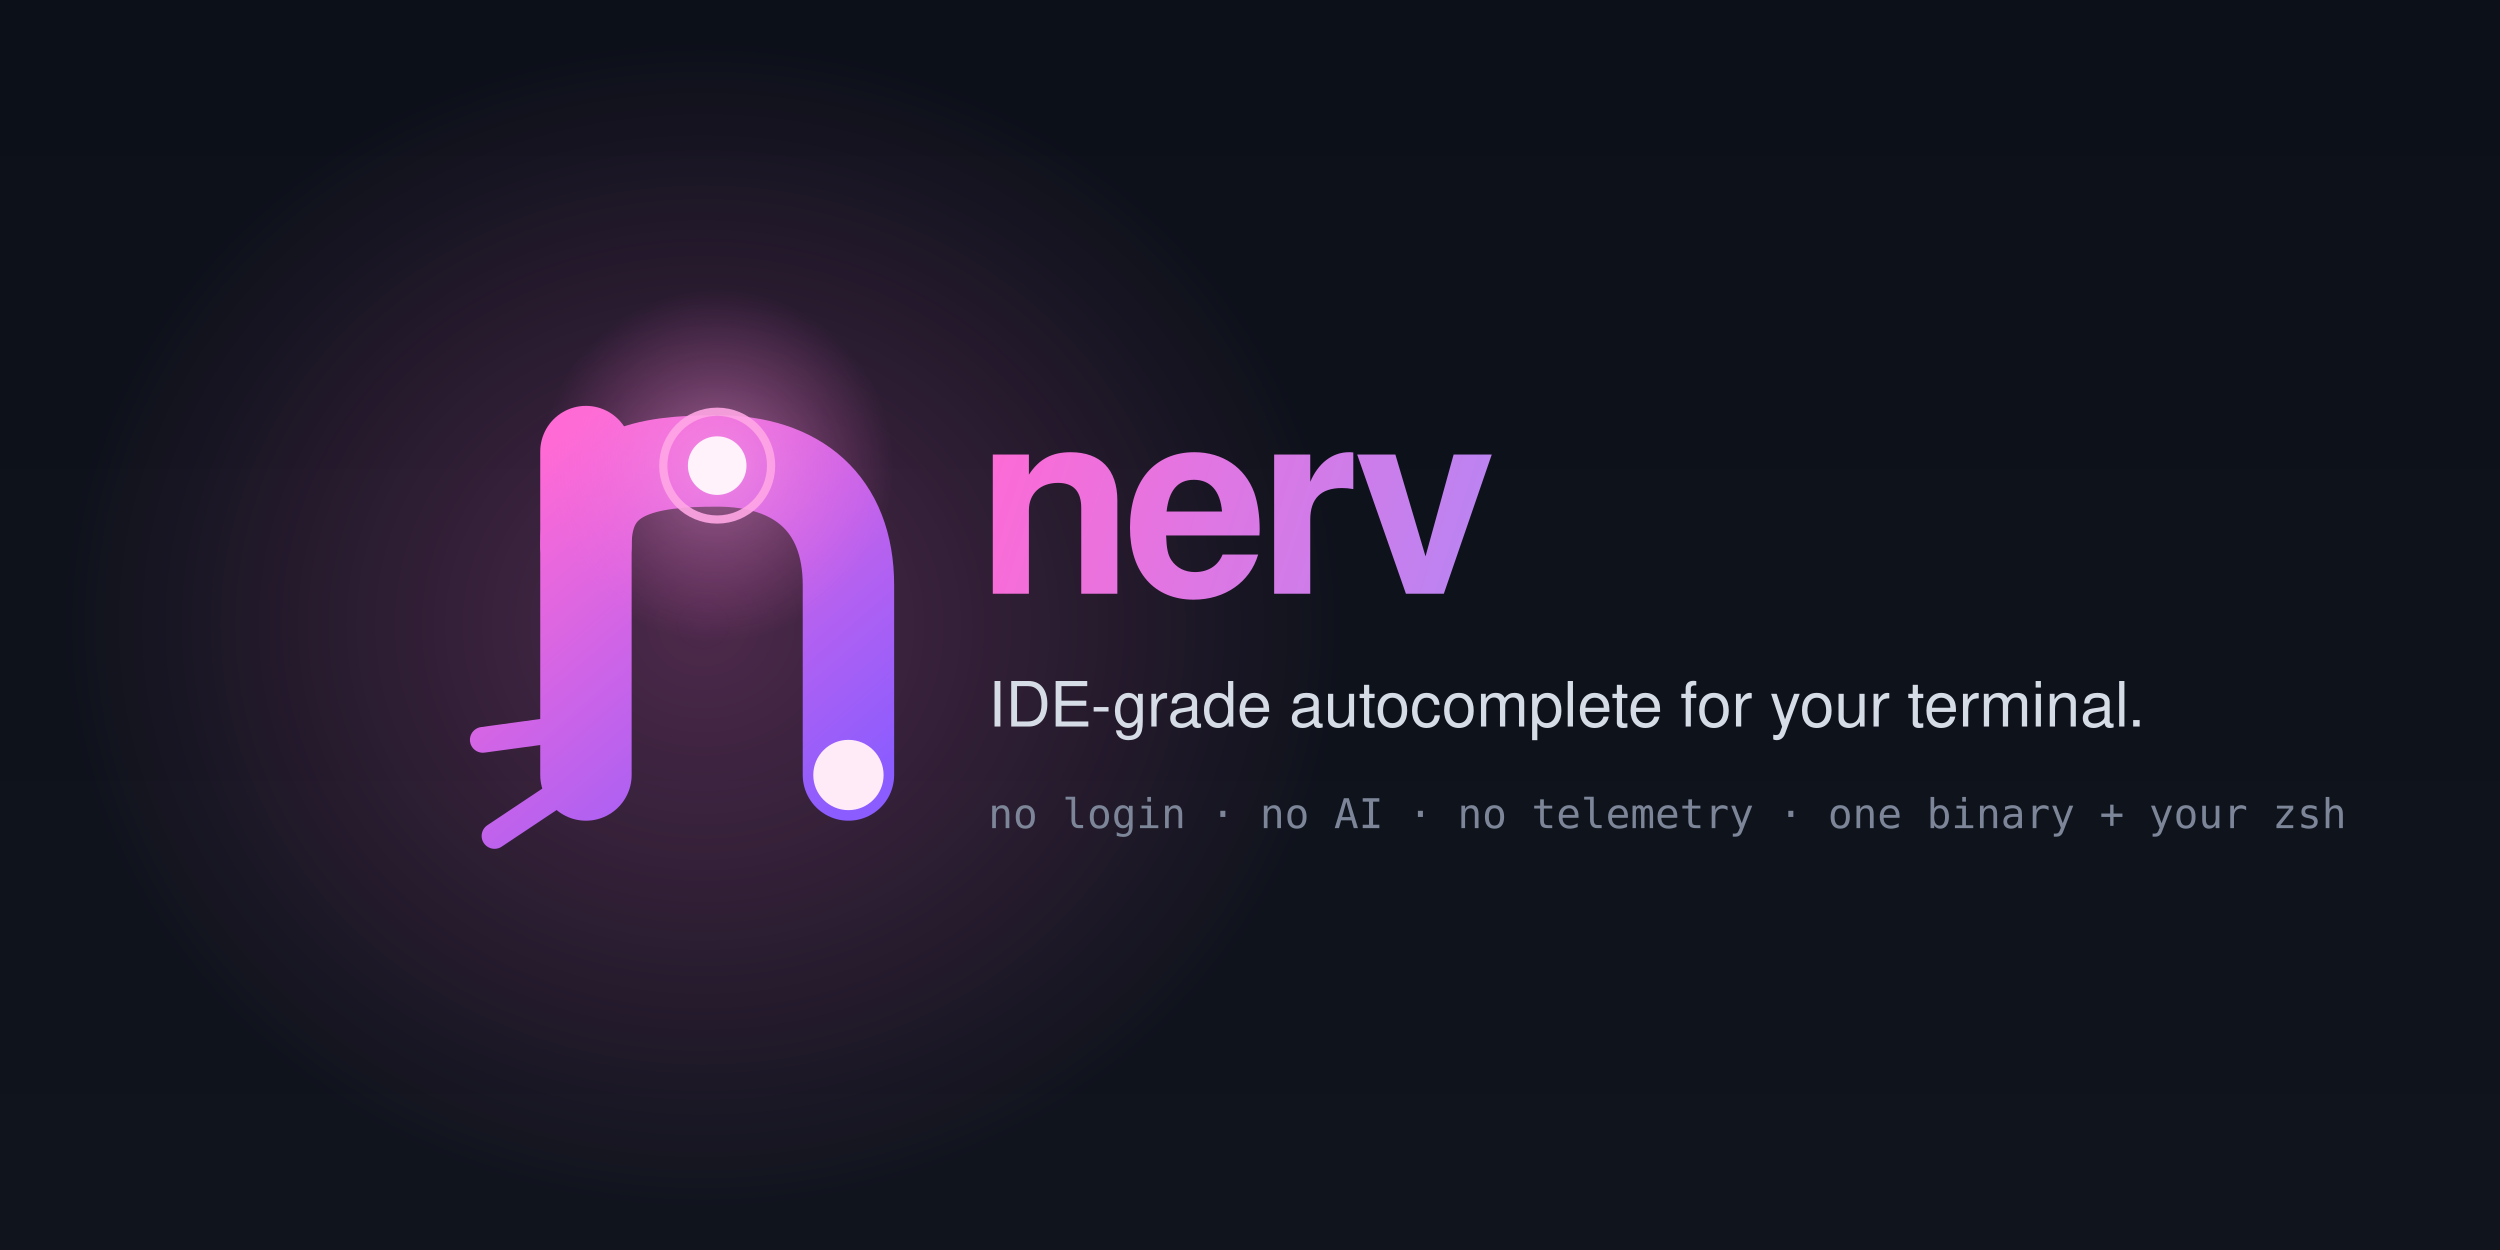
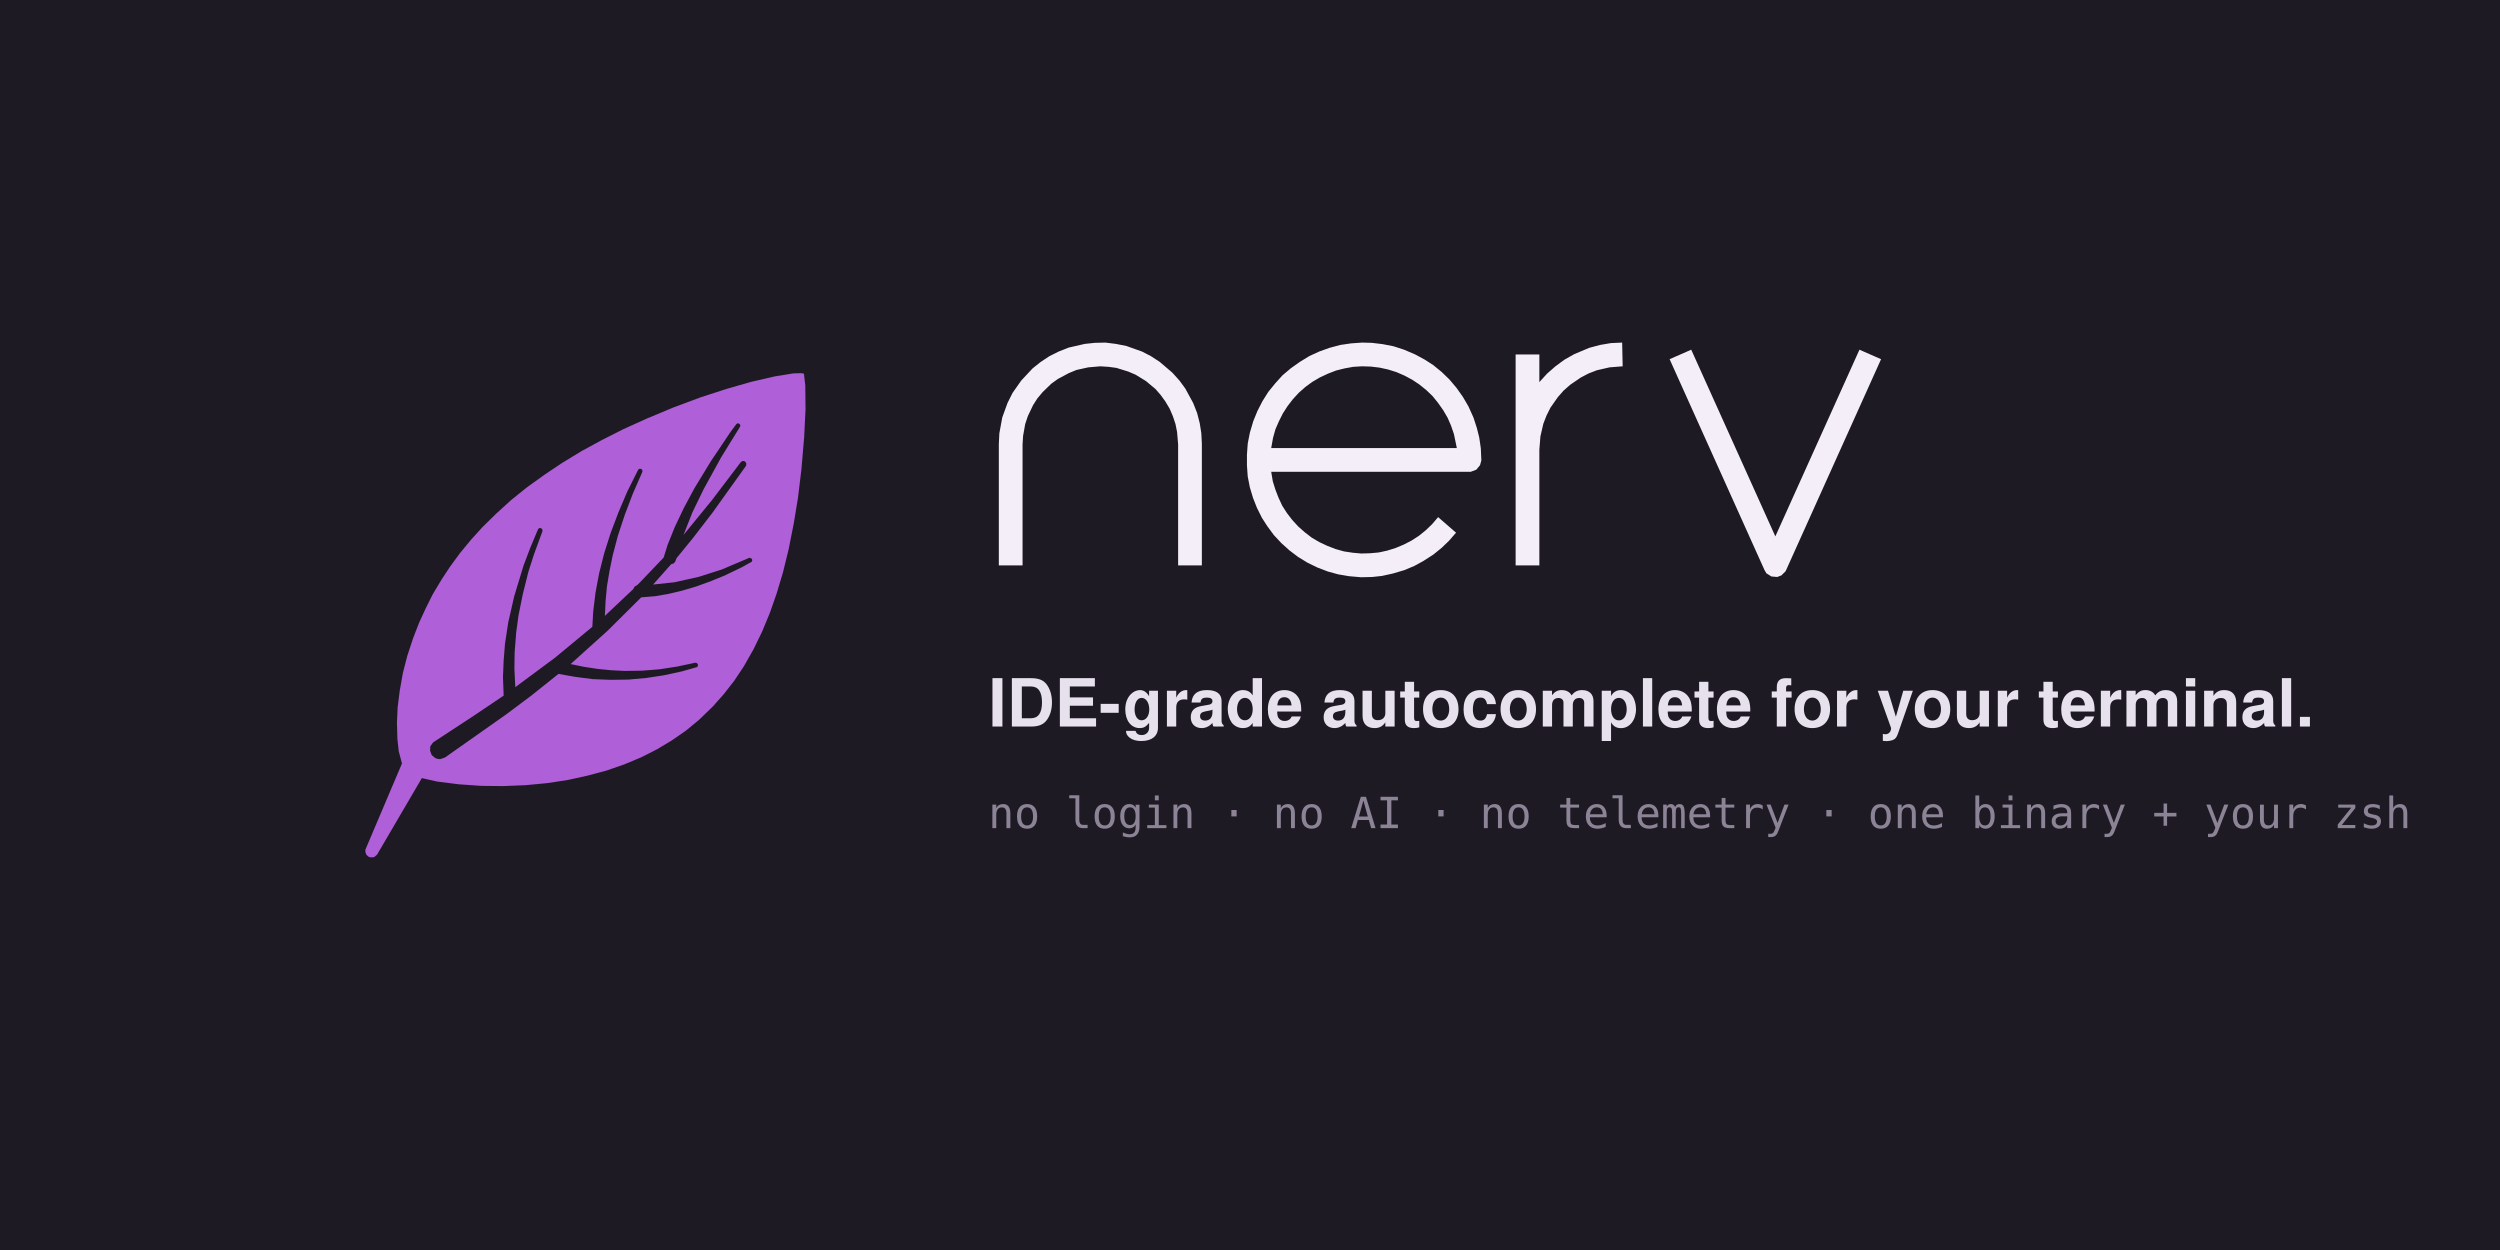
<svg xmlns="http://www.w3.org/2000/svg" width="1280" height="640" viewBox="0 0 1280 640">
-   <defs>
-     <linearGradient id="bg" x1="0" y1="0" x2="0" y2="640" gradientUnits="userSpaceOnUse">
-       <stop offset="0" stop-color="#0C1019" />
-       <stop offset="1" stop-color="#10141D" />
-     </linearGradient>
-     <radialGradient id="glow" cx="0.5" cy="0.5" r="0.5">
-       <stop offset="0" stop-color="#FF6AD5" stop-opacity="0.26" />
-       <stop offset="1" stop-color="#FF6AD5" stop-opacity="0" />
-     </radialGradient>
-     <linearGradient id="acc" x1="380" y1="360" x2="640" y2="660" gradientUnits="userSpaceOnUse">
-       <stop offset="0" stop-color="#FF6AD5" />
-       <stop offset="1" stop-color="#8B5CFF" />
-     </linearGradient>
-     <linearGradient id="word" x1="500" y1="230" x2="820" y2="330" gradientUnits="userSpaceOnUse">
-       <stop offset="0" stop-color="#FF6AD5" />
-       <stop offset="1" stop-color="#A78BFA" />
-     </linearGradient>
-     <radialGradient id="halo" cx="0.5" cy="0.5" r="0.5">
-       <stop offset="0" stop-color="#FFA6E6" stop-opacity="0.5" />
-       <stop offset="1" stop-color="#FF6AD5" stop-opacity="0" />
-     </radialGradient>
-   </defs>
-   <rect width="1280" height="640" fill="url(#bg)" />
-   <ellipse cx="360" cy="320" rx="330" ry="300" fill="url(#glow)" />
-   <g transform="translate(60,8) scale(0.6)">
-     <path d="M 400 372 L 400 648" stroke="url(#acc)" stroke-width="78" fill="none" stroke-linecap="round" />
-     <path d="M 400 452 C 400 388 452 380 512 380 C 580 380 624 416 624 486 L 624 648" stroke="url(#acc)" stroke-width="78" fill="none" stroke-linecap="round" />
-     <g stroke="url(#acc)" stroke-width="22" stroke-linecap="round" fill="none">
-       <path d="M 400 648 L 322 700" />
-       <path d="M 400 606 L 312 618" />
-     </g>
-     <circle cx="624" cy="648" r="30" fill="#FFEAF8" />
-     <circle cx="512" cy="384" r="150" fill="url(#halo)" />
-     <circle cx="512" cy="384" r="46" fill="none" stroke="#FFA6E6" stroke-width="7" opacity="0.9" />
-     <circle cx="512" cy="384" r="25" fill="#FFF2FB" />
+   <rect width="1280" height="640" fill="#1E1A24" />
+   <g transform="translate(150 170) scale(1.17)">
+     <path d="M47.7 188.8L31.7 226.5L31.7 227.6L32.1 228.7L32.9 229.5L33.9 229.9L35.5 229.8L36.8 228.7L56.4 195.2L63.0 196.7L72.4 197.9L82.4 198.6L91.8 198.7L101.8 198.3L111.3 197.4L120.4 196.0L129.0 194.1L137.2 191.9L145.0 189.2L152.4 186.1L159.3 182.6L165.8 178.7L172.0 174.4L177.7 169.7L183.6 164.0L188.5 158.5L193.1 152.6L197.3 146.3L201.5 138.9L205.3 131.1L208.7 122.9L211.7 114.3L214.4 105.3L216.9 95.1L219.2 83.5L221.0 72.5L222.5 60.1L223.7 46.1L224.3 33.9L224.2 23.4L223.6 18.2L222.3 18.0L218.9 18.1L210.9 19.4L200.5 21.8L189.7 24.9L178.3 28.6L166.5 33.0L155.0 37.8L144.6 42.5L135.3 47.2L126.3 52.1L117.6 57.4L110.0 62.5L102.6 67.8L95.5 73.5L88.8 79.6L82.9 85.4L78.0 90.8L73.2 96.6L68.8 102.6L65.1 108.2L61.2 114.7L58.1 120.9L55.2 127.2L52.6 133.9L50.0 141.8L48.1 149.2L46.7 157.1L45.8 164.3L45.5 171.0L45.7 178.1L46.3 183.5ZM94.2 127.1L96.8 115.7L100.9 102.2L103.9 94.3L107.2 86.4L107.7 85.8L108.5 85.8L109.1 86.3L109.2 87.1L105.5 97.2L103.0 105.0L100.6 114.6L98.7 124.0L97.7 131.3L97.0 140.3L96.9 147.4L97.3 155.4L114.7 142.5L131.0 129.0L131.4 122.2L132.4 114.0L134.0 105.5L136.2 96.8L139.0 88.0L142.4 79.0L146.3 69.8L151.1 60.2L151.7 59.8L152.4 59.9L152.9 60.4L152.9 61.2L148.7 70.8L145.2 80.0L142.2 89.1L139.9 97.8L138.5 104.7L137.4 111.3L136.8 117.8L136.5 124.2L148.9 112.5L149.5 111.4L150.7 110.7L152.0 109.4L162.2 98.7L164.0 93.0L167.1 85.3L171.0 77.1L175.6 68.5L182.9 56.5L191.5 43.7L194.1 40.2L194.8 39.9L195.5 40.3L195.8 40.9L195.6 41.5L187.4 54.8L179.7 68.8L174.8 78.9L170.9 88.8L183.4 73.5L196.0 56.9L196.8 56.4L197.8 56.6L198.4 57.5L198.3 58.5L183.4 79.3L175.0 90.2L167.9 98.9L167.2 100.6L166.5 101.3L165.5 101.6L157.6 110.5L167.0 109.5L177.7 107.1L187.7 103.9L199.7 98.8L200.3 98.9L200.8 99.3L201.0 99.8L200.8 100.5L196.5 102.9L188.8 106.6L182.4 109.2L176.3 111.4L170.2 113.2L164.3 114.6L158.5 115.6L152.4 116.1L137.7 130.7L121.5 145.3L127.3 146.5L133.2 147.4L139.1 148.0L145.1 148.3L152.7 148.2L160.3 147.6L168.1 146.4L176.1 144.7L176.8 144.9L177.2 145.4L177.2 146.0L176.9 146.6L170.2 148.5L162.4 150.2L154.5 151.4L146.7 152.1L139.0 152.2L131.2 151.9L123.5 150.9L116.2 149.6L104.3 159.1L93.2 167.4L66.5 186.2L64.4 186.9L63.3 186.8L62.2 186.4L60.7 185.1L60.0 183.2L60.1 181.3L61.3 179.6L79.3 167.8L92.2 159.1L91.9 151.0L92.2 143.7L92.8 136.3Z" fill="#AF5FD7" fill-rule="evenodd" />
  </g>
-   <text x="500" y="304" font-family="'Helvetica Neue', Helvetica, Arial, sans-serif" font-size="132" font-weight="800" letter-spacing="-5" fill="url(#word)">nerv</text>
-   <text x="506" y="372" font-family="'Helvetica Neue', Helvetica, Arial, sans-serif" font-size="32" font-weight="500" fill="#D6DCE6">IDE-grade autocomplete for your terminal.</text>
-   <text x="506" y="424" font-family="'SF Mono', Menlo, monospace" font-size="21" font-weight="500" fill="#7C8698">no login · no AI · no telemetry · one binary + your zsh</text>
+   <g transform="translate(506 170) scale(1.35)">
+     <path d="M209.4 39.6L210.5 34.8L211.7 31.7L213.2 28.7L216.0 24.7L218.2 22.2L220.7 20.0L224.8 17.2L227.7 15.7L230.8 14.5L235.6 13.4L240.6 13.0L240.4 4.0L236.1 4.2L232.0 4.9L227.9 6.0L222.2 8.4L218.5 10.5L215.1 13.0L211.9 15.8L209.0 19.0L209.0 8.5L200.0 8.5L200.0 88.5L209.0 88.5L209.0 44.6ZM13.2 39.4L14.0 34.9L15.0 31.9L17.0 27.7L18.6 25.2L20.6 22.8L23.9 19.6L26.4 17.8L30.5 15.6L33.4 14.4L37.9 13.4L42.5 13.0L45.6 13.2L48.6 13.6L53.1 15.0L55.9 16.2L59.8 18.6L63.4 21.6L65.4 23.9L67.2 26.4L68.8 29.1L70.0 31.9L71.0 34.9L71.6 37.9L72.0 42.6L72.0 88.5L81.0 88.5L81.0 42.4L80.8 38.4L80.2 34.6L79.2 30.7L77.7 26.9L74.7 21.4L72.5 18.4L69.8 15.4L65.0 11.3L61.6 9.1L58.3 7.4L52.4 5.3L48.4 4.5L44.4 4.0L40.4 4.1L36.6 4.5L30.5 5.9L26.7 7.4L23.1 9.2L19.8 11.4L16.8 13.8L12.5 18.4L9.2 23.1L7.3 26.9L5.3 32.4L4.2 38.4L4.0 42.5L4.0 88.5L13.0 88.5L13.0 42.6ZM183.0 53.0L185.1 52.2L186.5 50.5L187.0 48.7L186.8 44.1L186.2 40.0L185.3 36.4L184.0 32.4L182.1 28.2L180.0 24.6L177.6 21.2L174.9 18.0L171.9 15.1L168.7 12.5L165.6 10.5L161.9 8.5L157.7 6.7L153.7 5.4L149.6 4.6L145.5 4.1L141.8 4.0L137.6 4.3L133.5 4.9L129.4 6.0L125.5 7.4L121.8 9.1L118.2 11.3L114.8 13.7L111.6 16.4L108.8 19.5L106.2 22.7L104.0 26.2L102.1 29.9L100.5 33.8L99.2 38.2L98.4 42.3L98.1 46.5L98.1 50.6L98.4 54.8L99.2 58.9L100.4 62.9L101.9 66.7L103.8 70.5L105.8 73.6L108.3 77.0L111.1 80.0L114.2 82.8L117.5 85.3L121.1 87.5L124.8 89.3L128.7 90.8L132.7 91.9L136.8 92.6L141.4 93.0L145.6 92.9L149.3 92.5L153.4 91.6L157.8 90.3L161.6 88.7L164.9 86.9L168.8 84.4L172.0 81.8L174.7 79.2L177.4 76.1L170.6 70.2L168.3 72.9L165.9 75.2L163.3 77.3L160.5 79.1L157.6 80.6L154.5 81.9L151.3 82.9L148.1 83.6L144.8 83.9L141.5 84.0L138.2 83.7L134.9 83.2L131.7 82.3L128.6 81.1L125.6 79.7L122.7 78.0L120.1 76.0L117.6 73.8L115.3 71.3L113.3 68.7L111.5 65.9L110.1 62.9L108.9 59.8L107.9 56.6L107.3 53.0ZM108.0 40.1L108.9 36.9L110.2 33.9L111.7 30.9L113.5 28.1L115.5 25.5L117.8 23.0L120.3 20.8L122.9 18.9L125.8 17.2L128.8 15.8L131.9 14.6L135.1 13.8L138.4 13.2L141.7 13.0L145.1 13.1L148.4 13.5L151.6 14.2L154.8 15.2L157.8 16.5L160.8 18.1L163.5 19.9L166.1 22.0L168.5 24.3L170.6 26.9L172.5 29.6L174.2 32.5L175.5 35.5L176.6 38.7L177.7 44.0L107.3 44.0ZM295.1 91.5L297.0 92.7L299.2 92.9L300.8 92.3L302.4 90.7L338.6 10.3L330.4 6.7L298.5 77.5L266.6 6.7L258.4 10.3L294.4 90.3Z" fill="#F3EEF8" fill-rule="evenodd" />
+   </g>
+   <text x="506" y="372" font-family="'Helvetica Neue', Helvetica, Arial, sans-serif" font-size="34" font-weight="600" fill="#E6E1EC">IDE-grade autocomplete for your terminal.</text>
+   <text x="506" y="424" font-family="Menlo, 'SF Mono', monospace" font-size="22" fill="#8C8496">no login · no AI · no telemetry · one binary + your zsh</text>
</svg>
